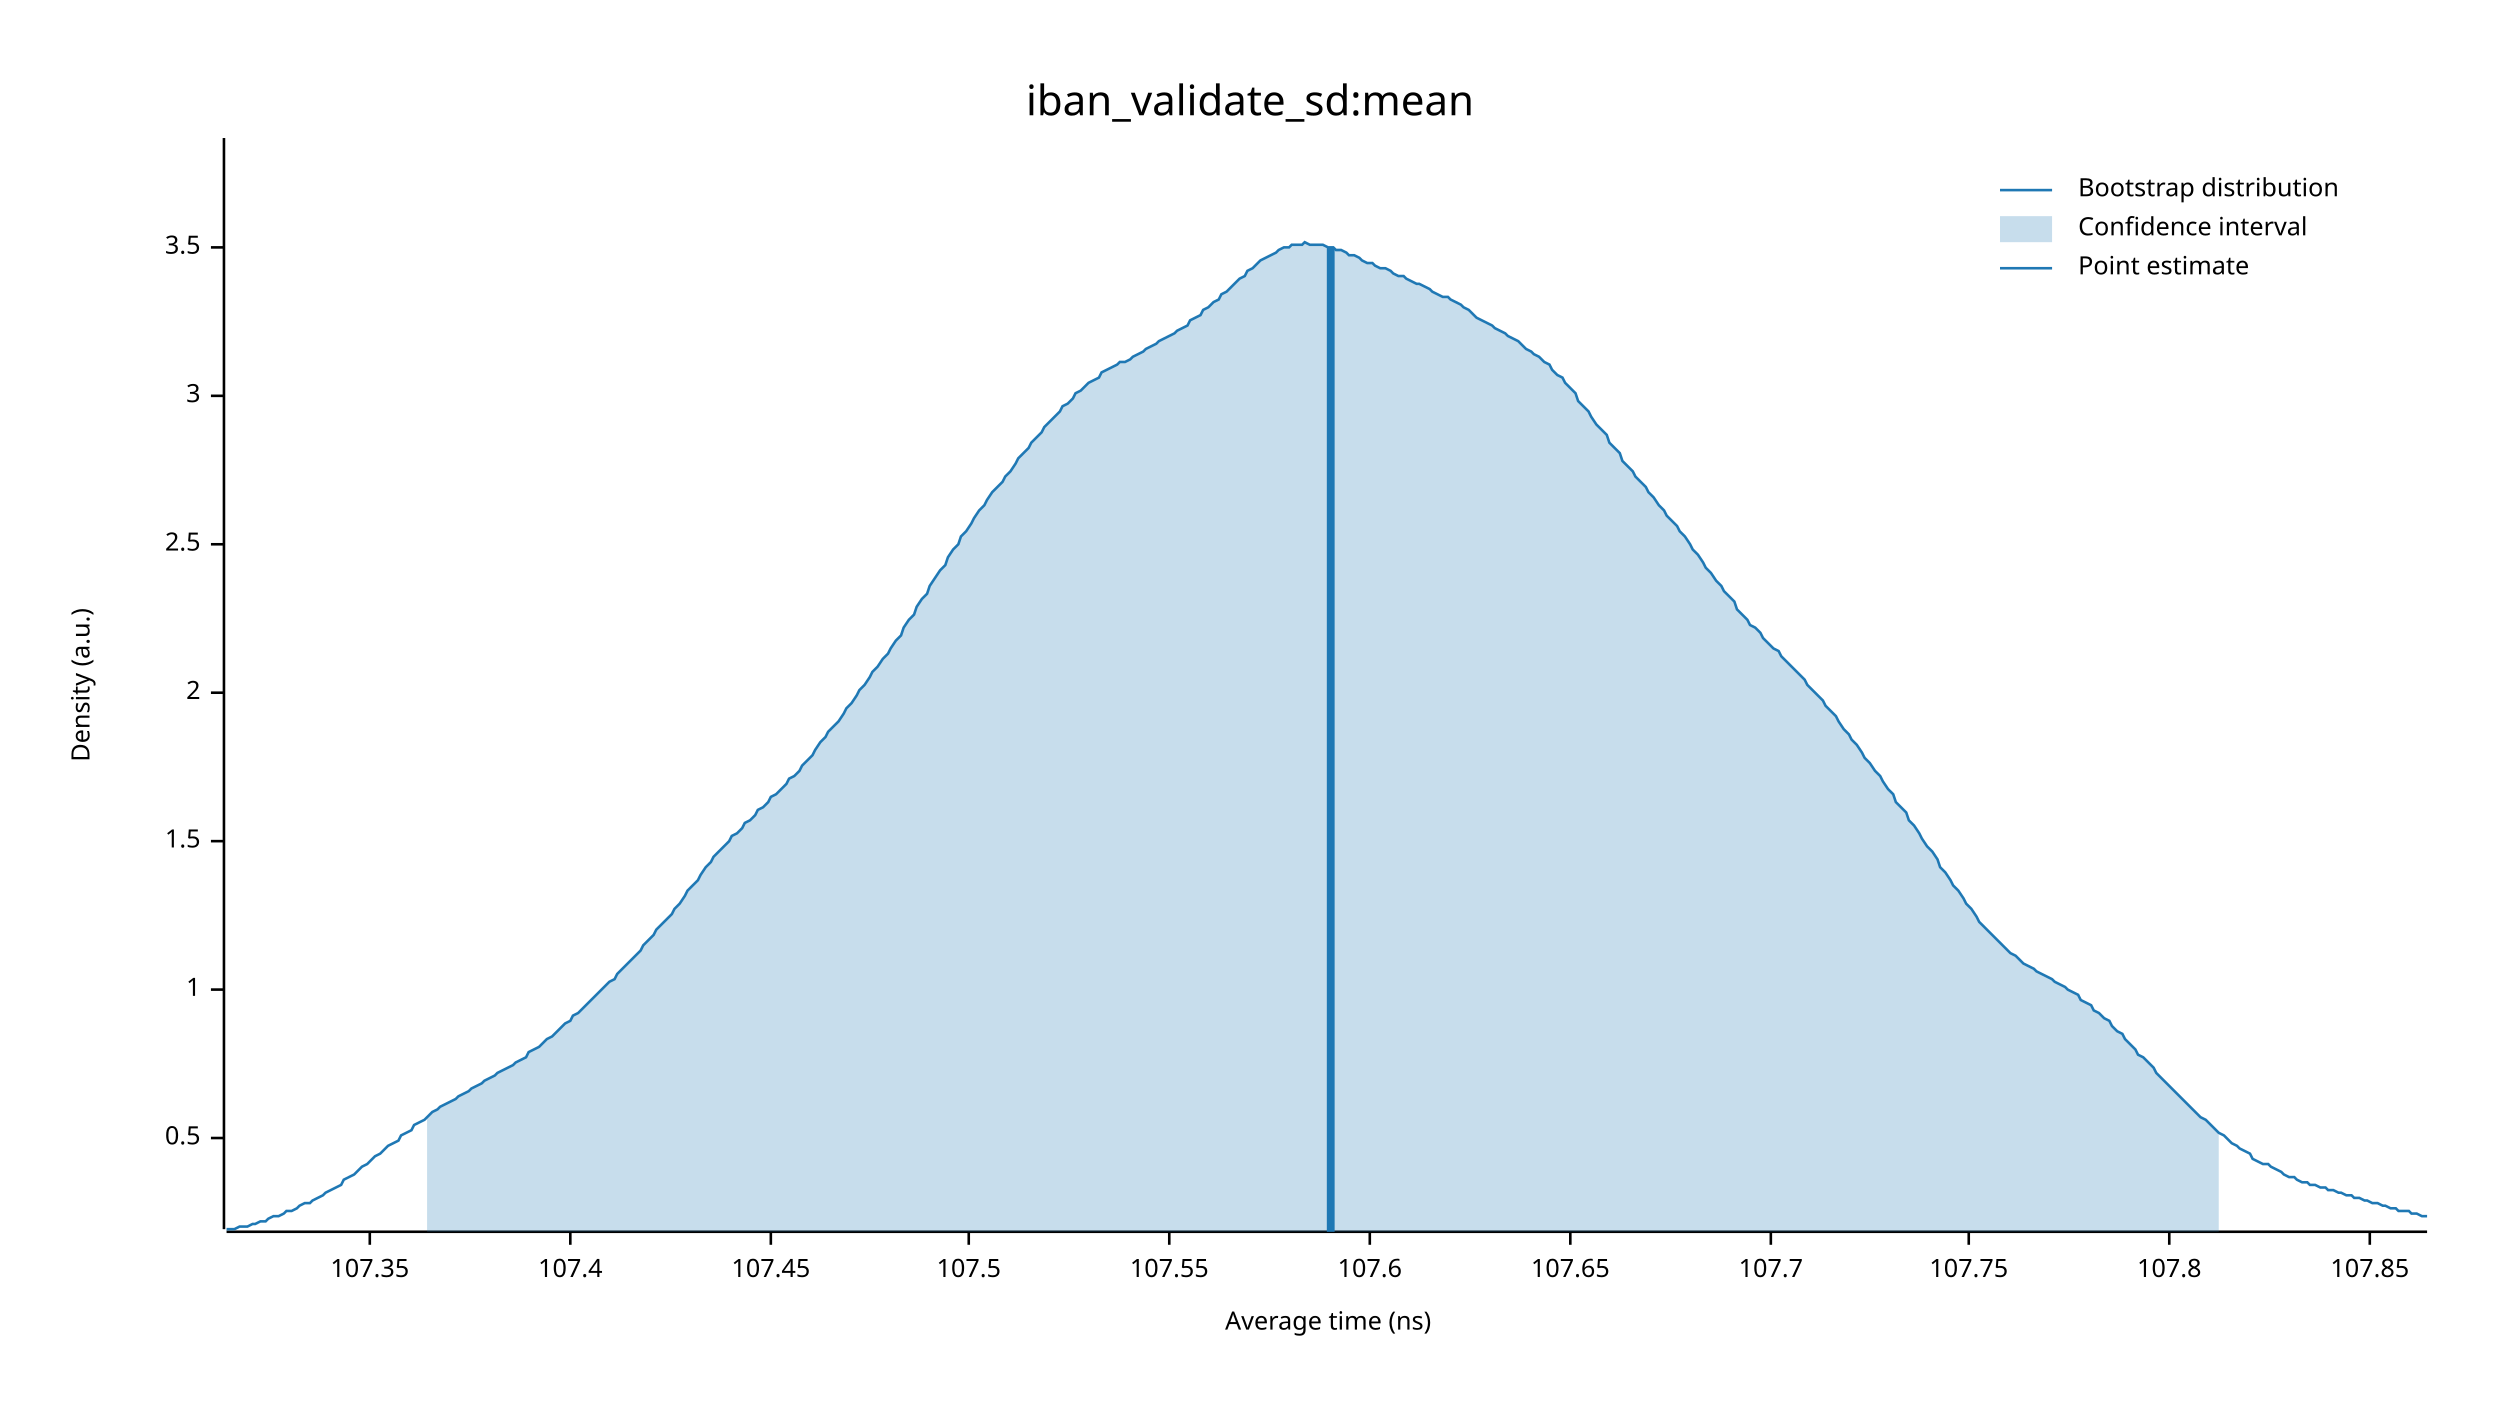
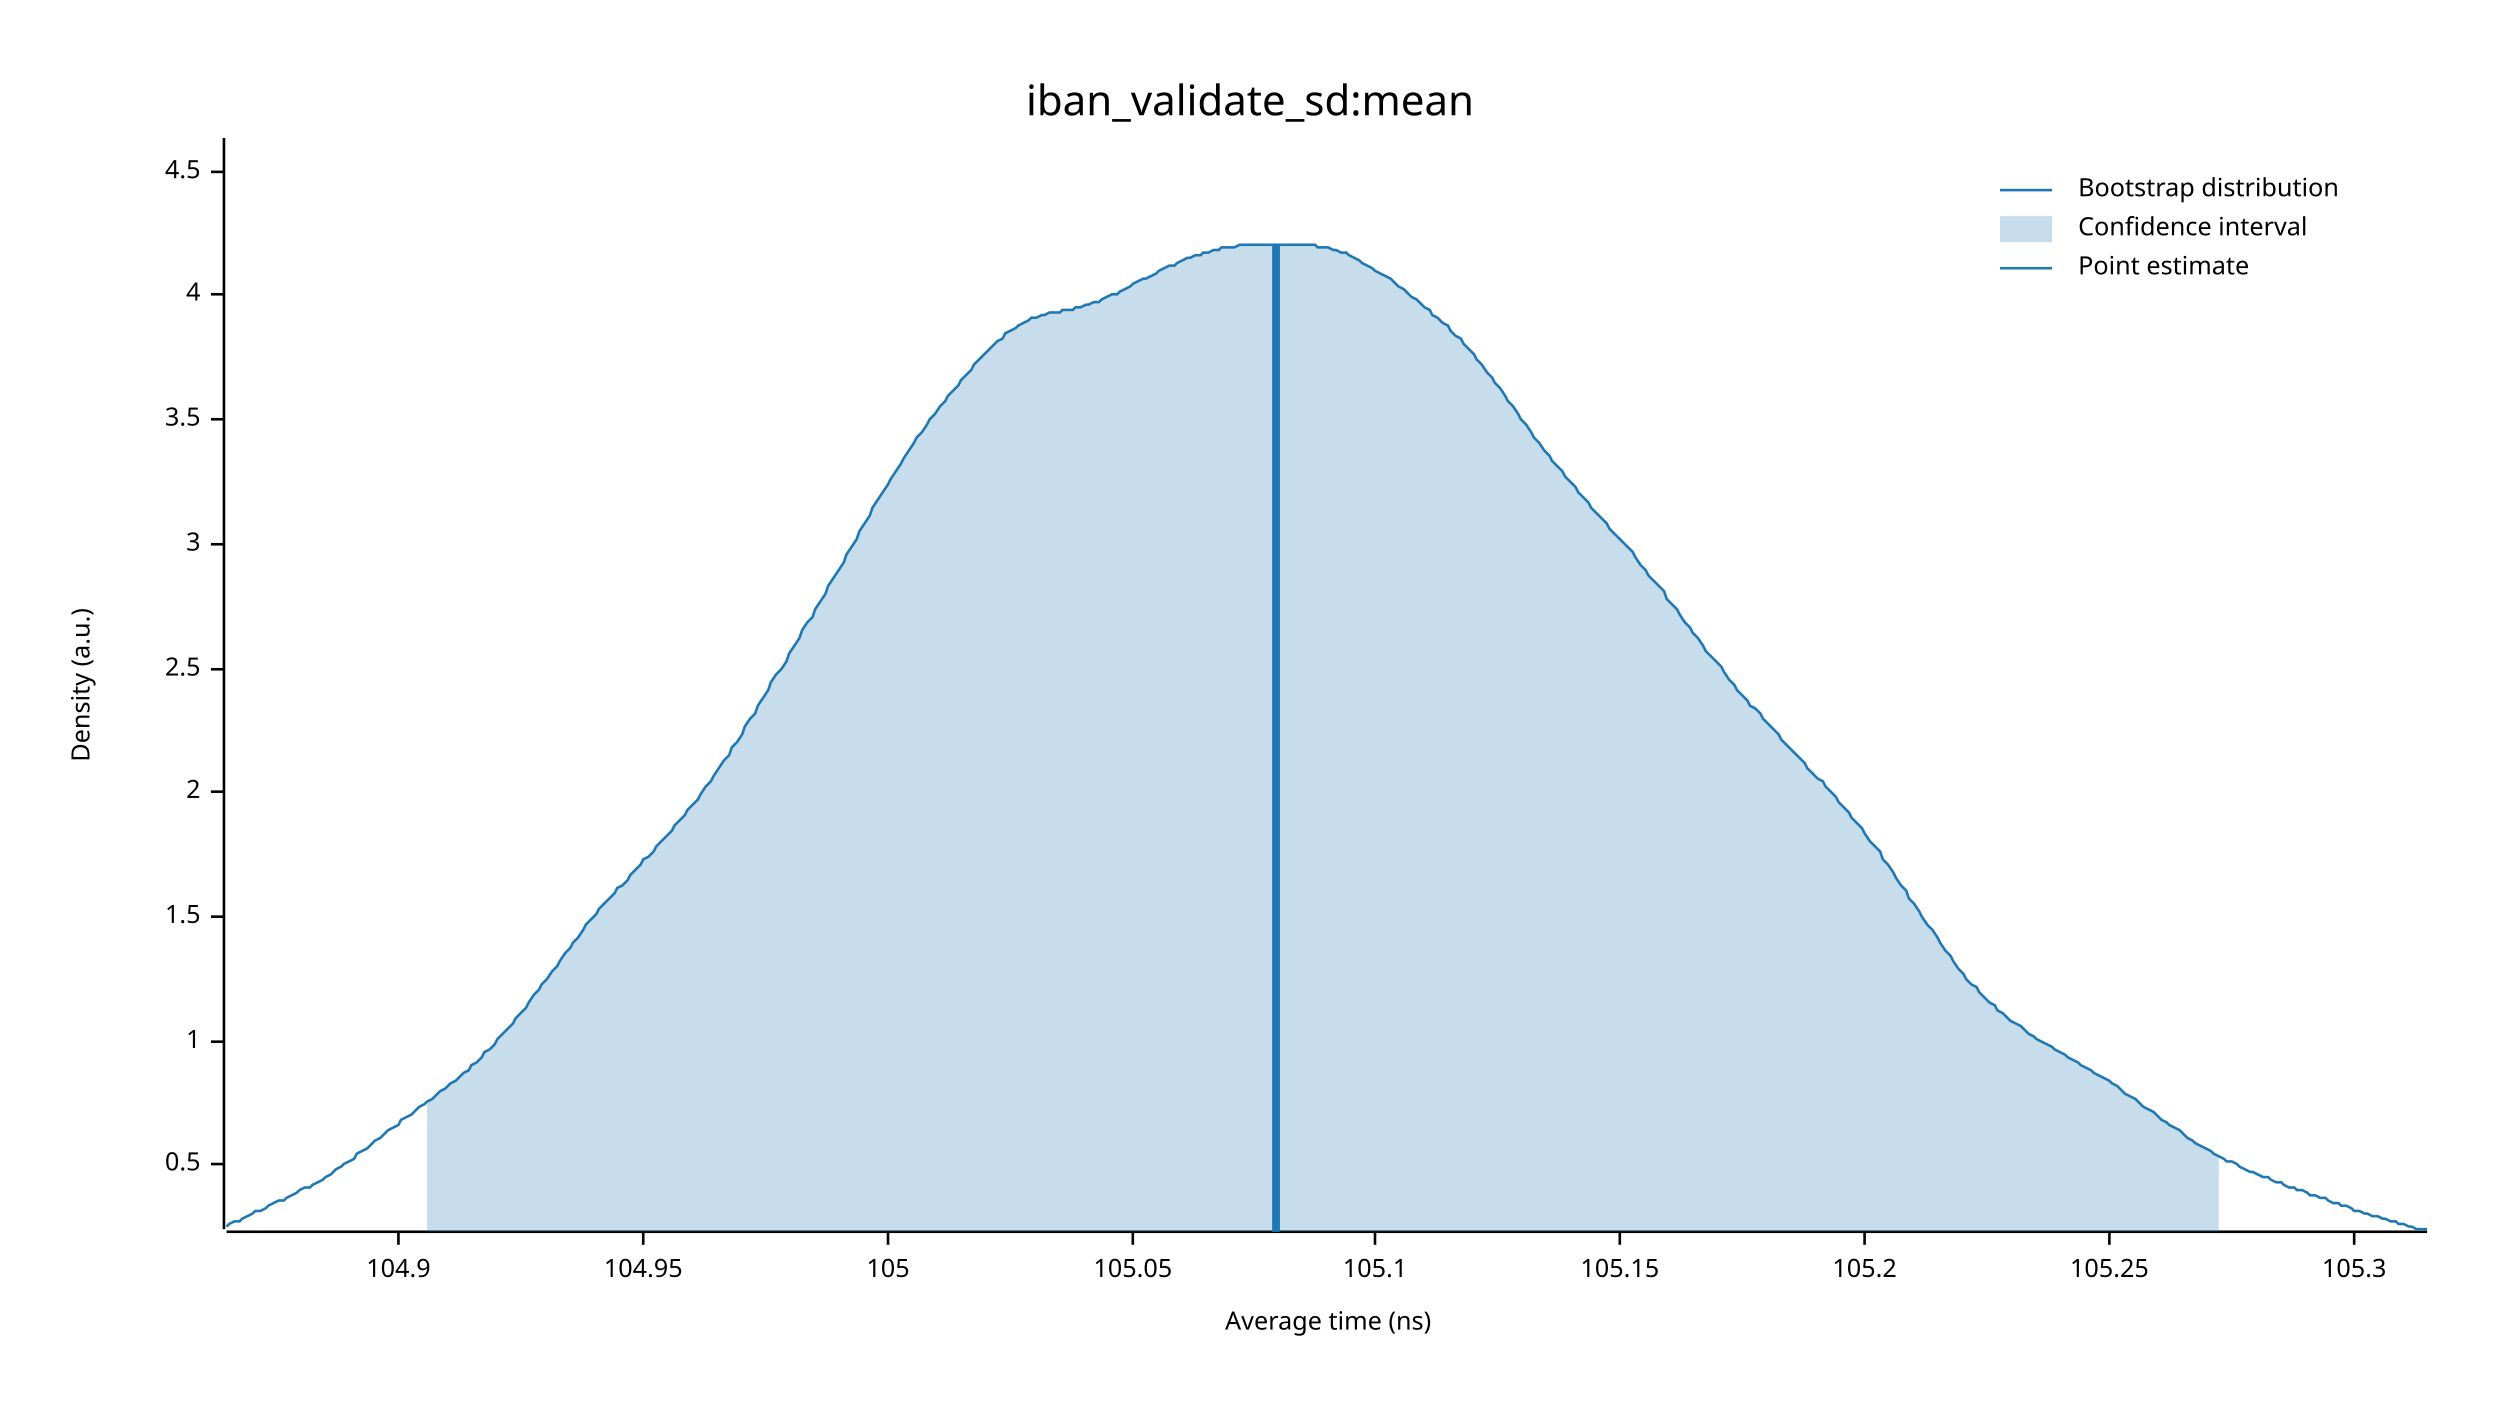
<svg xmlns="http://www.w3.org/2000/svg" width="960" height="540" viewBox="0 0 960 540">
  <text x="480" y="32" dy="0.76em" text-anchor="middle" font-family="sans-serif" font-size="16.129" opacity="1" fill="#000000">
iban_validate_sd:mean
</text>
  <text x="27" y="263" dy="0.76em" text-anchor="middle" font-family="sans-serif" font-size="9.677" opacity="1" fill="#000000" transform="rotate(270, 27, 263)">
Density (a.u.)
</text>
  <text x="510" y="513" dy="-0.5ex" text-anchor="middle" font-family="sans-serif" font-size="9.677" opacity="1" fill="#000000">
Average time (ns)
</text>
  <polyline fill="none" opacity="1" stroke="#000000" stroke-width="1" points="86,53 86,472 " />
-   <text x="77" y="437" dy="0.5ex" text-anchor="end" font-family="sans-serif" font-size="9.677" opacity="1" fill="#000000">
+   <text x="77" y="447" dy="0.5ex" text-anchor="end" font-family="sans-serif" font-size="9.677" opacity="1" fill="#000000">
0.5
</text>
-   <polyline fill="none" opacity="1" stroke="#000000" stroke-width="1" points="81,437 86,437 " />
-   <text x="77" y="380" dy="0.5ex" text-anchor="end" font-family="sans-serif" font-size="9.677" opacity="1" fill="#000000">
+   <polyline fill="none" opacity="1" stroke="#000000" stroke-width="1" points="81,447 86,447 " />
+   <text x="77" y="400" dy="0.5ex" text-anchor="end" font-family="sans-serif" font-size="9.677" opacity="1" fill="#000000">
1
</text>
-   <polyline fill="none" opacity="1" stroke="#000000" stroke-width="1" points="81,380 86,380 " />
-   <text x="77" y="323" dy="0.5ex" text-anchor="end" font-family="sans-serif" font-size="9.677" opacity="1" fill="#000000">
+   <polyline fill="none" opacity="1" stroke="#000000" stroke-width="1" points="81,400 86,400 " />
+   <text x="77" y="352" dy="0.5ex" text-anchor="end" font-family="sans-serif" font-size="9.677" opacity="1" fill="#000000">
1.5
</text>
-   <polyline fill="none" opacity="1" stroke="#000000" stroke-width="1" points="81,323 86,323 " />
-   <text x="77" y="266" dy="0.5ex" text-anchor="end" font-family="sans-serif" font-size="9.677" opacity="1" fill="#000000">
+   <polyline fill="none" opacity="1" stroke="#000000" stroke-width="1" points="81,352 86,352 " />
+   <text x="77" y="304" dy="0.5ex" text-anchor="end" font-family="sans-serif" font-size="9.677" opacity="1" fill="#000000">
2
</text>
-   <polyline fill="none" opacity="1" stroke="#000000" stroke-width="1" points="81,266 86,266 " />
-   <text x="77" y="209" dy="0.5ex" text-anchor="end" font-family="sans-serif" font-size="9.677" opacity="1" fill="#000000">
+   <polyline fill="none" opacity="1" stroke="#000000" stroke-width="1" points="81,304 86,304 " />
+   <text x="77" y="257" dy="0.5ex" text-anchor="end" font-family="sans-serif" font-size="9.677" opacity="1" fill="#000000">
2.5
</text>
-   <polyline fill="none" opacity="1" stroke="#000000" stroke-width="1" points="81,209 86,209 " />
-   <text x="77" y="152" dy="0.5ex" text-anchor="end" font-family="sans-serif" font-size="9.677" opacity="1" fill="#000000">
+   <polyline fill="none" opacity="1" stroke="#000000" stroke-width="1" points="81,257 86,257 " />
+   <text x="77" y="209" dy="0.5ex" text-anchor="end" font-family="sans-serif" font-size="9.677" opacity="1" fill="#000000">
3
</text>
-   <polyline fill="none" opacity="1" stroke="#000000" stroke-width="1" points="81,152 86,152 " />
-   <text x="77" y="95" dy="0.5ex" text-anchor="end" font-family="sans-serif" font-size="9.677" opacity="1" fill="#000000">
+   <polyline fill="none" opacity="1" stroke="#000000" stroke-width="1" points="81,209 86,209 " />
+   <text x="77" y="161" dy="0.5ex" text-anchor="end" font-family="sans-serif" font-size="9.677" opacity="1" fill="#000000">
3.5
</text>
-   <polyline fill="none" opacity="1" stroke="#000000" stroke-width="1" points="81,95 86,95 " />
+   <polyline fill="none" opacity="1" stroke="#000000" stroke-width="1" points="81,161 86,161 " />
+   <text x="77" y="113" dy="0.5ex" text-anchor="end" font-family="sans-serif" font-size="9.677" opacity="1" fill="#000000">
+ 4
+ </text>
+   <polyline fill="none" opacity="1" stroke="#000000" stroke-width="1" points="81,113 86,113 " />
+   <text x="77" y="66" dy="0.5ex" text-anchor="end" font-family="sans-serif" font-size="9.677" opacity="1" fill="#000000">
+ 4.5
+ </text>
+   <polyline fill="none" opacity="1" stroke="#000000" stroke-width="1" points="81,66 86,66 " />
  <polyline fill="none" opacity="1" stroke="#000000" stroke-width="1" points="87,473 932,473 " />
-   <text x="142" y="483" dy="0.76em" text-anchor="middle" font-family="sans-serif" font-size="9.677" opacity="1" fill="#000000">
- 107.35
+   <text x="153" y="483" dy="0.76em" text-anchor="middle" font-family="sans-serif" font-size="9.677" opacity="1" fill="#000000">
+ 104.9
</text>
-   <polyline fill="none" opacity="1" stroke="#000000" stroke-width="1" points="142,473 142,478 " />
-   <text x="219" y="483" dy="0.76em" text-anchor="middle" font-family="sans-serif" font-size="9.677" opacity="1" fill="#000000">
- 107.4
+   <polyline fill="none" opacity="1" stroke="#000000" stroke-width="1" points="153,473 153,478 " />
+   <text x="247" y="483" dy="0.76em" text-anchor="middle" font-family="sans-serif" font-size="9.677" opacity="1" fill="#000000">
+ 104.95
</text>
-   <polyline fill="none" opacity="1" stroke="#000000" stroke-width="1" points="219,473 219,478 " />
-   <text x="296" y="483" dy="0.76em" text-anchor="middle" font-family="sans-serif" font-size="9.677" opacity="1" fill="#000000">
- 107.45
+   <polyline fill="none" opacity="1" stroke="#000000" stroke-width="1" points="247,473 247,478 " />
+   <text x="341" y="483" dy="0.76em" text-anchor="middle" font-family="sans-serif" font-size="9.677" opacity="1" fill="#000000">
+ 105
</text>
-   <polyline fill="none" opacity="1" stroke="#000000" stroke-width="1" points="296,473 296,478 " />
-   <text x="372" y="483" dy="0.76em" text-anchor="middle" font-family="sans-serif" font-size="9.677" opacity="1" fill="#000000">
- 107.5
+   <polyline fill="none" opacity="1" stroke="#000000" stroke-width="1" points="341,473 341,478 " />
+   <text x="435" y="483" dy="0.76em" text-anchor="middle" font-family="sans-serif" font-size="9.677" opacity="1" fill="#000000">
+ 105.05
</text>
-   <polyline fill="none" opacity="1" stroke="#000000" stroke-width="1" points="372,473 372,478 " />
-   <text x="449" y="483" dy="0.76em" text-anchor="middle" font-family="sans-serif" font-size="9.677" opacity="1" fill="#000000">
- 107.55
+   <polyline fill="none" opacity="1" stroke="#000000" stroke-width="1" points="435,473 435,478 " />
+   <text x="528" y="483" dy="0.76em" text-anchor="middle" font-family="sans-serif" font-size="9.677" opacity="1" fill="#000000">
+ 105.1
</text>
-   <polyline fill="none" opacity="1" stroke="#000000" stroke-width="1" points="449,473 449,478 " />
-   <text x="526" y="483" dy="0.76em" text-anchor="middle" font-family="sans-serif" font-size="9.677" opacity="1" fill="#000000">
- 107.6
+   <polyline fill="none" opacity="1" stroke="#000000" stroke-width="1" points="528,473 528,478 " />
+   <text x="622" y="483" dy="0.76em" text-anchor="middle" font-family="sans-serif" font-size="9.677" opacity="1" fill="#000000">
+ 105.15
</text>
-   <polyline fill="none" opacity="1" stroke="#000000" stroke-width="1" points="526,473 526,478 " />
-   <text x="603" y="483" dy="0.76em" text-anchor="middle" font-family="sans-serif" font-size="9.677" opacity="1" fill="#000000">
- 107.65
+   <polyline fill="none" opacity="1" stroke="#000000" stroke-width="1" points="622,473 622,478 " />
+   <text x="716" y="483" dy="0.76em" text-anchor="middle" font-family="sans-serif" font-size="9.677" opacity="1" fill="#000000">
+ 105.2
</text>
-   <polyline fill="none" opacity="1" stroke="#000000" stroke-width="1" points="603,473 603,478 " />
-   <text x="680" y="483" dy="0.76em" text-anchor="middle" font-family="sans-serif" font-size="9.677" opacity="1" fill="#000000">
- 107.7
+   <polyline fill="none" opacity="1" stroke="#000000" stroke-width="1" points="716,473 716,478 " />
+   <text x="810" y="483" dy="0.76em" text-anchor="middle" font-family="sans-serif" font-size="9.677" opacity="1" fill="#000000">
+ 105.25
</text>
-   <polyline fill="none" opacity="1" stroke="#000000" stroke-width="1" points="680,473 680,478 " />
-   <text x="756" y="483" dy="0.76em" text-anchor="middle" font-family="sans-serif" font-size="9.677" opacity="1" fill="#000000">
- 107.75
+   <polyline fill="none" opacity="1" stroke="#000000" stroke-width="1" points="810,473 810,478 " />
+   <text x="904" y="483" dy="0.76em" text-anchor="middle" font-family="sans-serif" font-size="9.677" opacity="1" fill="#000000">
+ 105.3
</text>
-   <polyline fill="none" opacity="1" stroke="#000000" stroke-width="1" points="756,473 756,478 " />
-   <text x="833" y="483" dy="0.76em" text-anchor="middle" font-family="sans-serif" font-size="9.677" opacity="1" fill="#000000">
- 107.8
- </text>
-   <polyline fill="none" opacity="1" stroke="#000000" stroke-width="1" points="833,473 833,478 " />
-   <text x="910" y="483" dy="0.76em" text-anchor="middle" font-family="sans-serif" font-size="9.677" opacity="1" fill="#000000">
- 107.85
- </text>
-   <polyline fill="none" opacity="1" stroke="#000000" stroke-width="1" points="910,473 910,478 " />
-   <polyline fill="none" opacity="1" stroke="#1F78B4" stroke-width="1" points="87,472 88,472 90,472 92,471 93,471 95,471 97,470 98,470 100,469 102,469 103,468 105,467 107,467 109,466 110,465 112,465 114,464 115,463 117,462 119,462 120,461 122,460 124,459 125,458 127,457 129,456 131,455 132,453 134,452 136,451 137,450 139,448 141,447 142,446 144,444 146,443 147,442 149,440 151,439 153,438 154,436 156,435 158,434 159,432 161,431 163,430 164,429 166,427 168,426 169,425 171,424 173,423 175,422 176,421 178,420 180,419 181,418 183,417 185,416 186,415 188,414 190,413 191,412 193,411 195,410 197,409 198,408 200,407 202,406 203,404 205,403 207,402 208,401 210,399 212,398 214,396 215,395 217,393 219,392 220,390 222,389 224,387 225,386 227,384 229,382 230,381 232,379 234,377 236,376 237,374 239,372 241,370 242,369 244,367 246,365 247,363 249,361 251,359 252,357 254,355 256,353 258,351 259,349 261,347 263,344 264,342 266,340 268,338 269,336 271,333 273,331 274,329 276,327 278,325 280,323 281,321 283,320 285,318 286,316 288,315 290,313 291,311 293,310 295,308 296,306 298,305 300,303 302,301 303,299 305,298 307,296 308,294 310,292 312,290 313,288 315,285 317,283 318,281 320,279 322,277 324,274 325,272 327,270 329,267 330,265 332,263 334,260 335,258 337,256 339,253 341,251 342,249 344,246 346,244 347,241 349,238 351,236 352,233 354,230 356,228 357,225 359,222 361,219 363,217 364,214 366,211 368,209 369,206 371,204 373,201 374,199 376,196 378,194 379,192 381,189 383,187 385,185 386,183 388,181 390,178 391,176 393,174 395,172 396,170 398,168 400,166 401,164 403,162 405,160 407,158 408,156 410,155 412,153 413,151 415,150 417,148 418,147 420,146 422,145 423,143 425,142 427,141 429,140 430,139 432,139 434,138 435,137 437,136 439,135 440,134 442,133 444,132 445,131 447,130 449,129 451,128 452,127 454,126 456,125 457,123 459,122 461,121 462,119 464,118 466,116 468,115 469,113 471,112 473,110 474,109 476,107 478,106 479,104 481,103 483,101 484,100 486,99 488,98 490,97 491,96 493,95 495,95 496,94 498,94 500,94 501,93 503,94 505,94 506,94 508,94 510,95 512,95 513,96 515,96 517,97 518,98 520,98 522,99 523,100 525,101 527,101 528,102 530,103 532,103 534,104 535,105 537,106 539,106 540,107 542,108 544,109 545,109 547,110 549,111 550,112 552,113 554,114 556,114 557,115 559,116 561,117 562,118 564,119 566,121 567,122 569,123 571,124 573,125 574,126 576,127 578,128 579,129 581,130 583,131 584,132 586,134 588,135 589,136 591,137 593,139 595,140 596,142 598,144 600,145 601,147 603,149 605,151 606,154 608,156 610,158 611,160 613,163 615,165 617,167 618,170 620,172 622,174 623,177 625,179 627,181 628,183 630,185 632,187 633,189 635,191 637,194 639,196 640,198 642,200 644,202 645,204 647,206 649,209 650,211 652,213 654,216 655,218 657,220 659,223 661,225 662,227 664,229 666,231 667,234 669,236 671,238 672,240 674,241 676,243 677,245 679,247 681,249 683,250 684,252 686,254 688,256 689,257 691,259 693,261 694,263 696,265 698,267 700,269 701,271 703,273 705,275 706,277 708,280 710,282 711,284 713,286 715,289 716,291 718,293 720,296 722,298 723,300 725,303 727,305 728,308 730,310 732,312 733,315 735,317 737,320 738,322 740,325 742,327 744,330 745,333 747,335 749,338 750,340 752,342 754,345 755,347 757,349 759,352 760,354 762,356 764,358 766,360 767,361 769,363 771,365 772,366 774,367 776,369 777,370 779,371 781,372 782,373 784,374 786,375 788,376 789,377 791,378 793,379 794,380 796,381 798,382 799,384 801,385 803,386 804,388 806,389 808,391 810,392 811,394 813,396 815,397 816,399 818,401 820,403 821,405 823,406 825,408 827,410 828,412 830,414 832,416 833,417 835,419 837,421 838,422 840,424 842,426 843,427 845,429 847,430 849,432 850,433 852,435 854,436 855,437 857,439 859,440 860,441 862,442 864,443 865,445 867,446 869,447 871,447 872,448 874,449 876,450 877,451 879,452 881,452 882,453 884,454 886,454 887,455 889,455 891,456 893,456 894,457 896,457 898,458 899,458 901,459 903,459 904,460 906,460 908,461 909,461 911,462 913,462 915,463 916,463 918,464 920,464 921,465 923,465 925,465 926,466 928,466 930,467 932,467 " />
-   <polygon opacity="0.25" fill="#1F78B4" points="164,429 166,427 168,426 169,425 171,424 173,423 175,422 176,421 178,420 180,419 181,418 183,417 185,416 186,415 188,414 190,413 191,412 193,411 195,410 197,409 198,408 200,407 202,406 203,404 205,403 207,402 208,401 210,399 212,398 214,396 215,395 217,393 219,392 220,390 222,389 224,387 225,386 227,384 229,382 230,381 232,379 234,377 236,376 237,374 239,372 241,370 242,369 244,367 246,365 247,363 249,361 251,359 252,357 254,355 256,353 258,351 259,349 261,347 263,344 264,342 266,340 268,338 269,336 271,333 273,331 274,329 276,327 278,325 280,323 281,321 283,320 285,318 286,316 288,315 290,313 291,311 293,310 295,308 296,306 298,305 300,303 302,301 303,299 305,298 307,296 308,294 310,292 312,290 313,288 315,285 317,283 318,281 320,279 322,277 324,274 325,272 327,270 329,267 330,265 332,263 334,260 335,258 337,256 339,253 341,251 342,249 344,246 346,244 347,241 349,238 351,236 352,233 354,230 356,228 357,225 359,222 361,219 363,217 364,214 366,211 368,209 369,206 371,204 373,201 374,199 376,196 378,194 379,192 381,189 383,187 385,185 386,183 388,181 390,178 391,176 393,174 395,172 396,170 398,168 400,166 401,164 403,162 405,160 407,158 408,156 410,155 412,153 413,151 415,150 417,148 418,147 420,146 422,145 423,143 425,142 427,141 429,140 430,139 432,139 434,138 435,137 437,136 439,135 440,134 442,133 444,132 445,131 447,130 449,129 451,128 452,127 454,126 456,125 457,123 459,122 461,121 462,119 464,118 466,116 468,115 469,113 471,112 473,110 474,109 476,107 478,106 479,104 481,103 483,101 484,100 486,99 488,98 490,97 491,96 493,95 495,95 496,94 498,94 500,94 501,93 503,94 505,94 506,94 508,94 510,95 512,95 513,96 515,96 517,97 518,98 520,98 522,99 523,100 525,101 527,101 528,102 530,103 532,103 534,104 535,105 537,106 539,106 540,107 542,108 544,109 545,109 547,110 549,111 550,112 552,113 554,114 556,114 557,115 559,116 561,117 562,118 564,119 566,121 567,122 569,123 571,124 573,125 574,126 576,127 578,128 579,129 581,130 583,131 584,132 586,134 588,135 589,136 591,137 593,139 595,140 596,142 598,144 600,145 601,147 603,149 605,151 606,154 608,156 610,158 611,160 613,163 615,165 617,167 618,170 620,172 622,174 623,177 625,179 627,181 628,183 630,185 632,187 633,189 635,191 637,194 639,196 640,198 642,200 644,202 645,204 647,206 649,209 650,211 652,213 654,216 655,218 657,220 659,223 661,225 662,227 664,229 666,231 667,234 669,236 671,238 672,240 674,241 676,243 677,245 679,247 681,249 683,250 684,252 686,254 688,256 689,257 691,259 693,261 694,263 696,265 698,267 700,269 701,271 703,273 705,275 706,277 708,280 710,282 711,284 713,286 715,289 716,291 718,293 720,296 722,298 723,300 725,303 727,305 728,308 730,310 732,312 733,315 735,317 737,320 738,322 740,325 742,327 744,330 745,333 747,335 749,338 750,340 752,342 754,345 755,347 757,349 759,352 760,354 762,356 764,358 766,360 767,361 769,363 771,365 772,366 774,367 776,369 777,370 779,371 781,372 782,373 784,374 786,375 788,376 789,377 791,378 793,379 794,380 796,381 798,382 799,384 801,385 803,386 804,388 806,389 808,391 810,392 811,394 813,396 815,397 816,399 818,401 820,403 821,405 823,406 825,408 827,410 828,412 830,414 832,416 833,417 835,419 837,421 838,422 840,424 842,426 843,427 845,429 847,430 849,432 850,433 852,435 852,473 164,473 " />
-   <polyline fill="none" opacity="1" stroke="#1F78B4" stroke-width="3" points="511,473 511,95 " />
+   <polyline fill="none" opacity="1" stroke="#000000" stroke-width="1" points="904,473 904,478 " />
+   <polyline fill="none" opacity="1" stroke="#1F78B4" stroke-width="1" points="87,471 88,470 90,469 92,469 93,468 95,467 97,466 98,465 100,465 102,464 103,463 105,462 107,461 109,461 110,460 112,459 114,458 115,457 117,456 119,456 120,455 122,454 124,453 125,452 127,451 129,449 131,448 132,447 134,446 136,445 137,443 139,442 141,441 142,440 144,438 146,437 147,436 149,434 151,433 153,432 154,430 156,429 158,428 159,427 161,425 163,424 164,423 166,422 168,420 169,419 171,418 173,416 175,415 176,414 178,412 180,411 181,409 183,408 185,406 186,404 188,403 190,401 191,399 193,397 195,395 197,393 198,391 200,389 202,387 203,385 205,382 207,380 208,378 210,376 212,373 214,371 215,369 217,366 219,364 220,362 222,360 224,357 225,355 227,353 229,351 230,349 232,347 234,345 236,343 237,341 239,340 241,338 242,336 244,334 246,332 247,330 249,329 251,327 252,325 254,323 256,321 258,319 259,317 261,315 263,313 264,311 266,309 268,307 269,305 271,302 273,300 274,298 276,295 278,292 280,290 281,287 283,285 285,282 286,279 288,276 290,274 291,271 293,268 295,265 296,262 298,259 300,257 302,254 303,251 305,248 307,245 308,242 310,239 312,237 313,234 315,231 317,228 318,225 320,222 322,219 324,216 325,213 327,210 329,207 330,204 332,201 334,198 335,195 337,192 339,189 341,186 342,184 344,181 346,178 347,176 349,173 351,170 352,168 354,166 356,163 357,161 359,159 361,156 363,154 364,152 366,150 368,148 369,146 371,144 373,142 374,140 376,138 378,136 379,135 381,133 383,131 385,130 386,128 388,127 390,126 391,125 393,124 395,123 396,122 398,122 400,121 401,121 403,120 405,120 407,120 408,119 410,119 412,119 413,118 415,118 417,117 418,117 420,116 422,116 423,115 425,114 427,113 429,113 430,112 432,111 434,110 435,109 437,108 439,107 440,107 442,106 444,105 445,104 447,103 449,102 451,102 452,101 454,100 456,99 457,99 459,98 461,98 462,97 464,97 466,96 468,96 469,95 471,95 473,95 474,95 476,94 478,94 479,94 481,94 483,94 484,94 486,94 488,94 490,94 491,94 493,94 495,94 496,94 498,94 500,94 501,94 503,94 505,94 506,95 508,95 510,95 512,96 513,96 515,97 517,97 518,98 520,99 522,100 523,101 525,102 527,103 528,104 530,105 532,106 534,107 535,108 537,110 539,111 540,112 542,114 544,115 545,116 547,118 549,119 550,121 552,122 554,124 556,125 557,127 559,129 561,130 562,132 564,134 566,136 567,138 569,140 571,143 573,145 574,147 576,149 578,152 579,154 581,156 583,159 584,161 586,163 588,166 589,168 591,170 593,173 595,175 596,177 598,179 600,181 601,183 603,185 605,187 606,189 608,191 610,193 611,195 613,197 615,199 617,201 618,203 620,205 622,207 623,208 625,210 627,212 628,214 630,217 632,219 633,221 635,223 637,225 639,227 640,230 642,232 644,234 645,236 647,239 649,241 650,243 652,245 654,248 655,250 657,252 659,254 661,256 662,258 664,261 666,263 667,265 669,267 671,269 672,271 674,272 676,274 677,276 679,278 681,280 683,282 684,284 686,286 688,288 689,289 691,291 693,293 694,295 696,297 698,299 700,300 701,302 703,304 705,306 706,308 708,310 710,312 711,314 713,316 715,318 716,320 718,323 720,325 722,327 723,330 725,332 727,335 728,337 730,340 732,342 733,345 735,347 737,350 738,352 740,355 742,357 744,360 745,362 747,365 749,367 750,369 752,372 754,374 755,376 757,378 759,379 760,381 762,383 764,385 766,386 767,388 769,389 771,391 772,392 774,393 776,394 777,395 779,397 781,398 782,399 784,400 786,401 788,402 789,403 791,404 793,405 794,406 796,407 798,408 799,409 801,410 803,411 804,412 806,413 808,414 810,415 811,416 813,417 815,419 816,420 818,421 820,422 821,423 823,425 825,426 827,427 828,428 830,430 832,431 833,432 835,433 837,434 838,435 840,437 842,438 843,439 845,440 847,441 849,442 850,443 852,444 854,445 855,446 857,446 859,447 860,448 862,449 864,450 865,450 867,451 869,452 871,452 872,453 874,454 876,454 877,455 879,456 881,456 882,457 884,457 886,458 887,459 889,459 891,460 893,460 894,461 896,462 898,462 899,463 901,463 903,464 904,465 906,465 908,466 909,466 911,467 913,467 915,468 916,468 918,469 920,469 921,470 923,470 925,471 926,471 928,472 930,472 932,472 " />
+   <polygon opacity="0.25" fill="#1F78B4" points="164,423 166,422 168,420 169,419 171,418 173,416 175,415 176,414 178,412 180,411 181,409 183,408 185,406 186,404 188,403 190,401 191,399 193,397 195,395 197,393 198,391 200,389 202,387 203,385 205,382 207,380 208,378 210,376 212,373 214,371 215,369 217,366 219,364 220,362 222,360 224,357 225,355 227,353 229,351 230,349 232,347 234,345 236,343 237,341 239,340 241,338 242,336 244,334 246,332 247,330 249,329 251,327 252,325 254,323 256,321 258,319 259,317 261,315 263,313 264,311 266,309 268,307 269,305 271,302 273,300 274,298 276,295 278,292 280,290 281,287 283,285 285,282 286,279 288,276 290,274 291,271 293,268 295,265 296,262 298,259 300,257 302,254 303,251 305,248 307,245 308,242 310,239 312,237 313,234 315,231 317,228 318,225 320,222 322,219 324,216 325,213 327,210 329,207 330,204 332,201 334,198 335,195 337,192 339,189 341,186 342,184 344,181 346,178 347,176 349,173 351,170 352,168 354,166 356,163 357,161 359,159 361,156 363,154 364,152 366,150 368,148 369,146 371,144 373,142 374,140 376,138 378,136 379,135 381,133 383,131 385,130 386,128 388,127 390,126 391,125 393,124 395,123 396,122 398,122 400,121 401,121 403,120 405,120 407,120 408,119 410,119 412,119 413,118 415,118 417,117 418,117 420,116 422,116 423,115 425,114 427,113 429,113 430,112 432,111 434,110 435,109 437,108 439,107 440,107 442,106 444,105 445,104 447,103 449,102 451,102 452,101 454,100 456,99 457,99 459,98 461,98 462,97 464,97 466,96 468,96 469,95 471,95 473,95 474,95 476,94 478,94 479,94 481,94 483,94 484,94 486,94 488,94 490,94 491,94 493,94 495,94 496,94 498,94 500,94 501,94 503,94 505,94 506,95 508,95 510,95 512,96 513,96 515,97 517,97 518,98 520,99 522,100 523,101 525,102 527,103 528,104 530,105 532,106 534,107 535,108 537,110 539,111 540,112 542,114 544,115 545,116 547,118 549,119 550,121 552,122 554,124 556,125 557,127 559,129 561,130 562,132 564,134 566,136 567,138 569,140 571,143 573,145 574,147 576,149 578,152 579,154 581,156 583,159 584,161 586,163 588,166 589,168 591,170 593,173 595,175 596,177 598,179 600,181 601,183 603,185 605,187 606,189 608,191 610,193 611,195 613,197 615,199 617,201 618,203 620,205 622,207 623,208 625,210 627,212 628,214 630,217 632,219 633,221 635,223 637,225 639,227 640,230 642,232 644,234 645,236 647,239 649,241 650,243 652,245 654,248 655,250 657,252 659,254 661,256 662,258 664,261 666,263 667,265 669,267 671,269 672,271 674,272 676,274 677,276 679,278 681,280 683,282 684,284 686,286 688,288 689,289 691,291 693,293 694,295 696,297 698,299 700,300 701,302 703,304 705,306 706,308 708,310 710,312 711,314 713,316 715,318 716,320 718,323 720,325 722,327 723,330 725,332 727,335 728,337 730,340 732,342 733,345 735,347 737,350 738,352 740,355 742,357 744,360 745,362 747,365 749,367 750,369 752,372 754,374 755,376 757,378 759,379 760,381 762,383 764,385 766,386 767,388 769,389 771,391 772,392 774,393 776,394 777,395 779,397 781,398 782,399 784,400 786,401 788,402 789,403 791,404 793,405 794,406 796,407 798,408 799,409 801,410 803,411 804,412 806,413 808,414 810,415 811,416 813,417 815,419 816,420 818,421 820,422 821,423 823,425 825,426 827,427 828,428 830,430 832,431 833,432 835,433 837,434 838,435 840,437 842,438 843,439 845,440 847,441 849,442 850,443 852,444 852,473 164,473 " />
+   <polyline fill="none" opacity="1" stroke="#1F78B4" stroke-width="3" points="490,473 490,94 " />
  <text x="798" y="68" dy="0.76em" text-anchor="start" font-family="sans-serif" font-size="9.677" opacity="1" fill="#000000">
Bootstrap distribution
</text>
  <text x="798" y="83" dy="0.76em" text-anchor="start" font-family="sans-serif" font-size="9.677" opacity="1" fill="#000000">
Confidence interval
</text>
  <text x="798" y="98" dy="0.76em" text-anchor="start" font-family="sans-serif" font-size="9.677" opacity="1" fill="#000000">
Point estimate
</text>
  <polyline fill="none" opacity="1" stroke="#1F78B4" stroke-width="1" points="768,73 788,73 " />
  <rect x="768" y="83" width="20" height="10" opacity="0.25" fill="#1F78B4" stroke="none" />
  <polyline fill="none" opacity="1" stroke="#1F78B4" stroke-width="1" points="768,103 788,103 " />
</svg>
